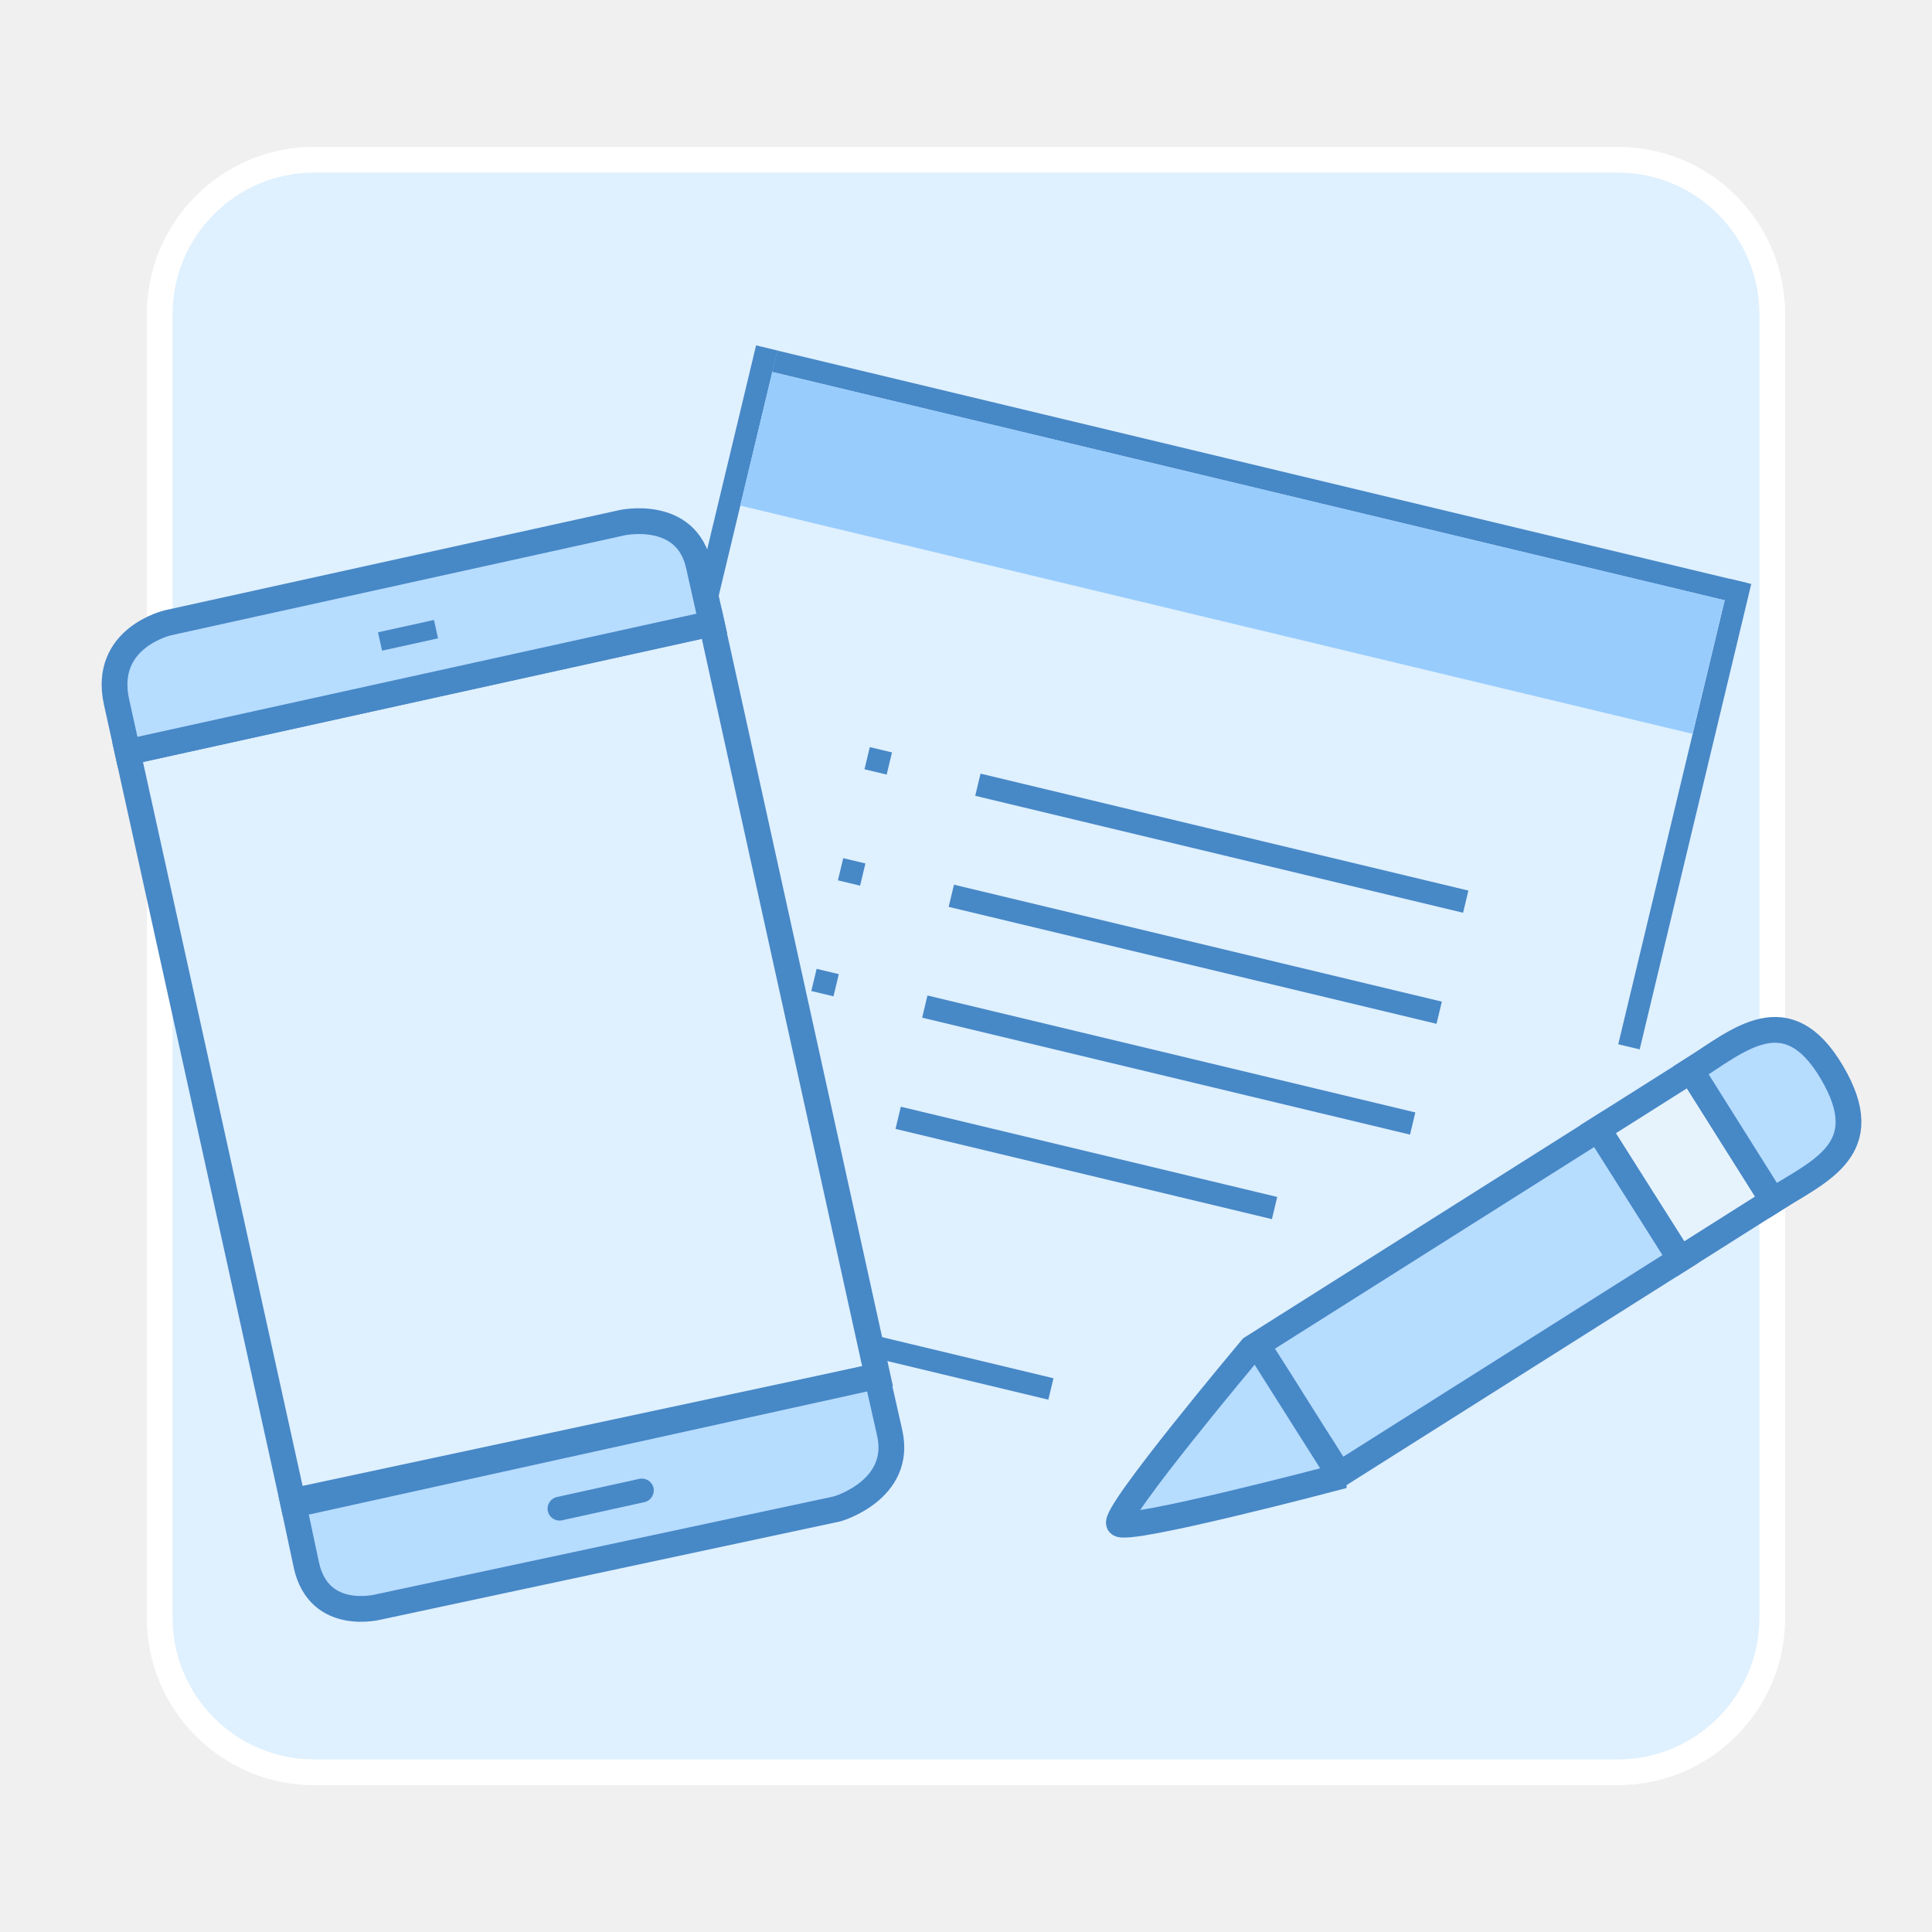
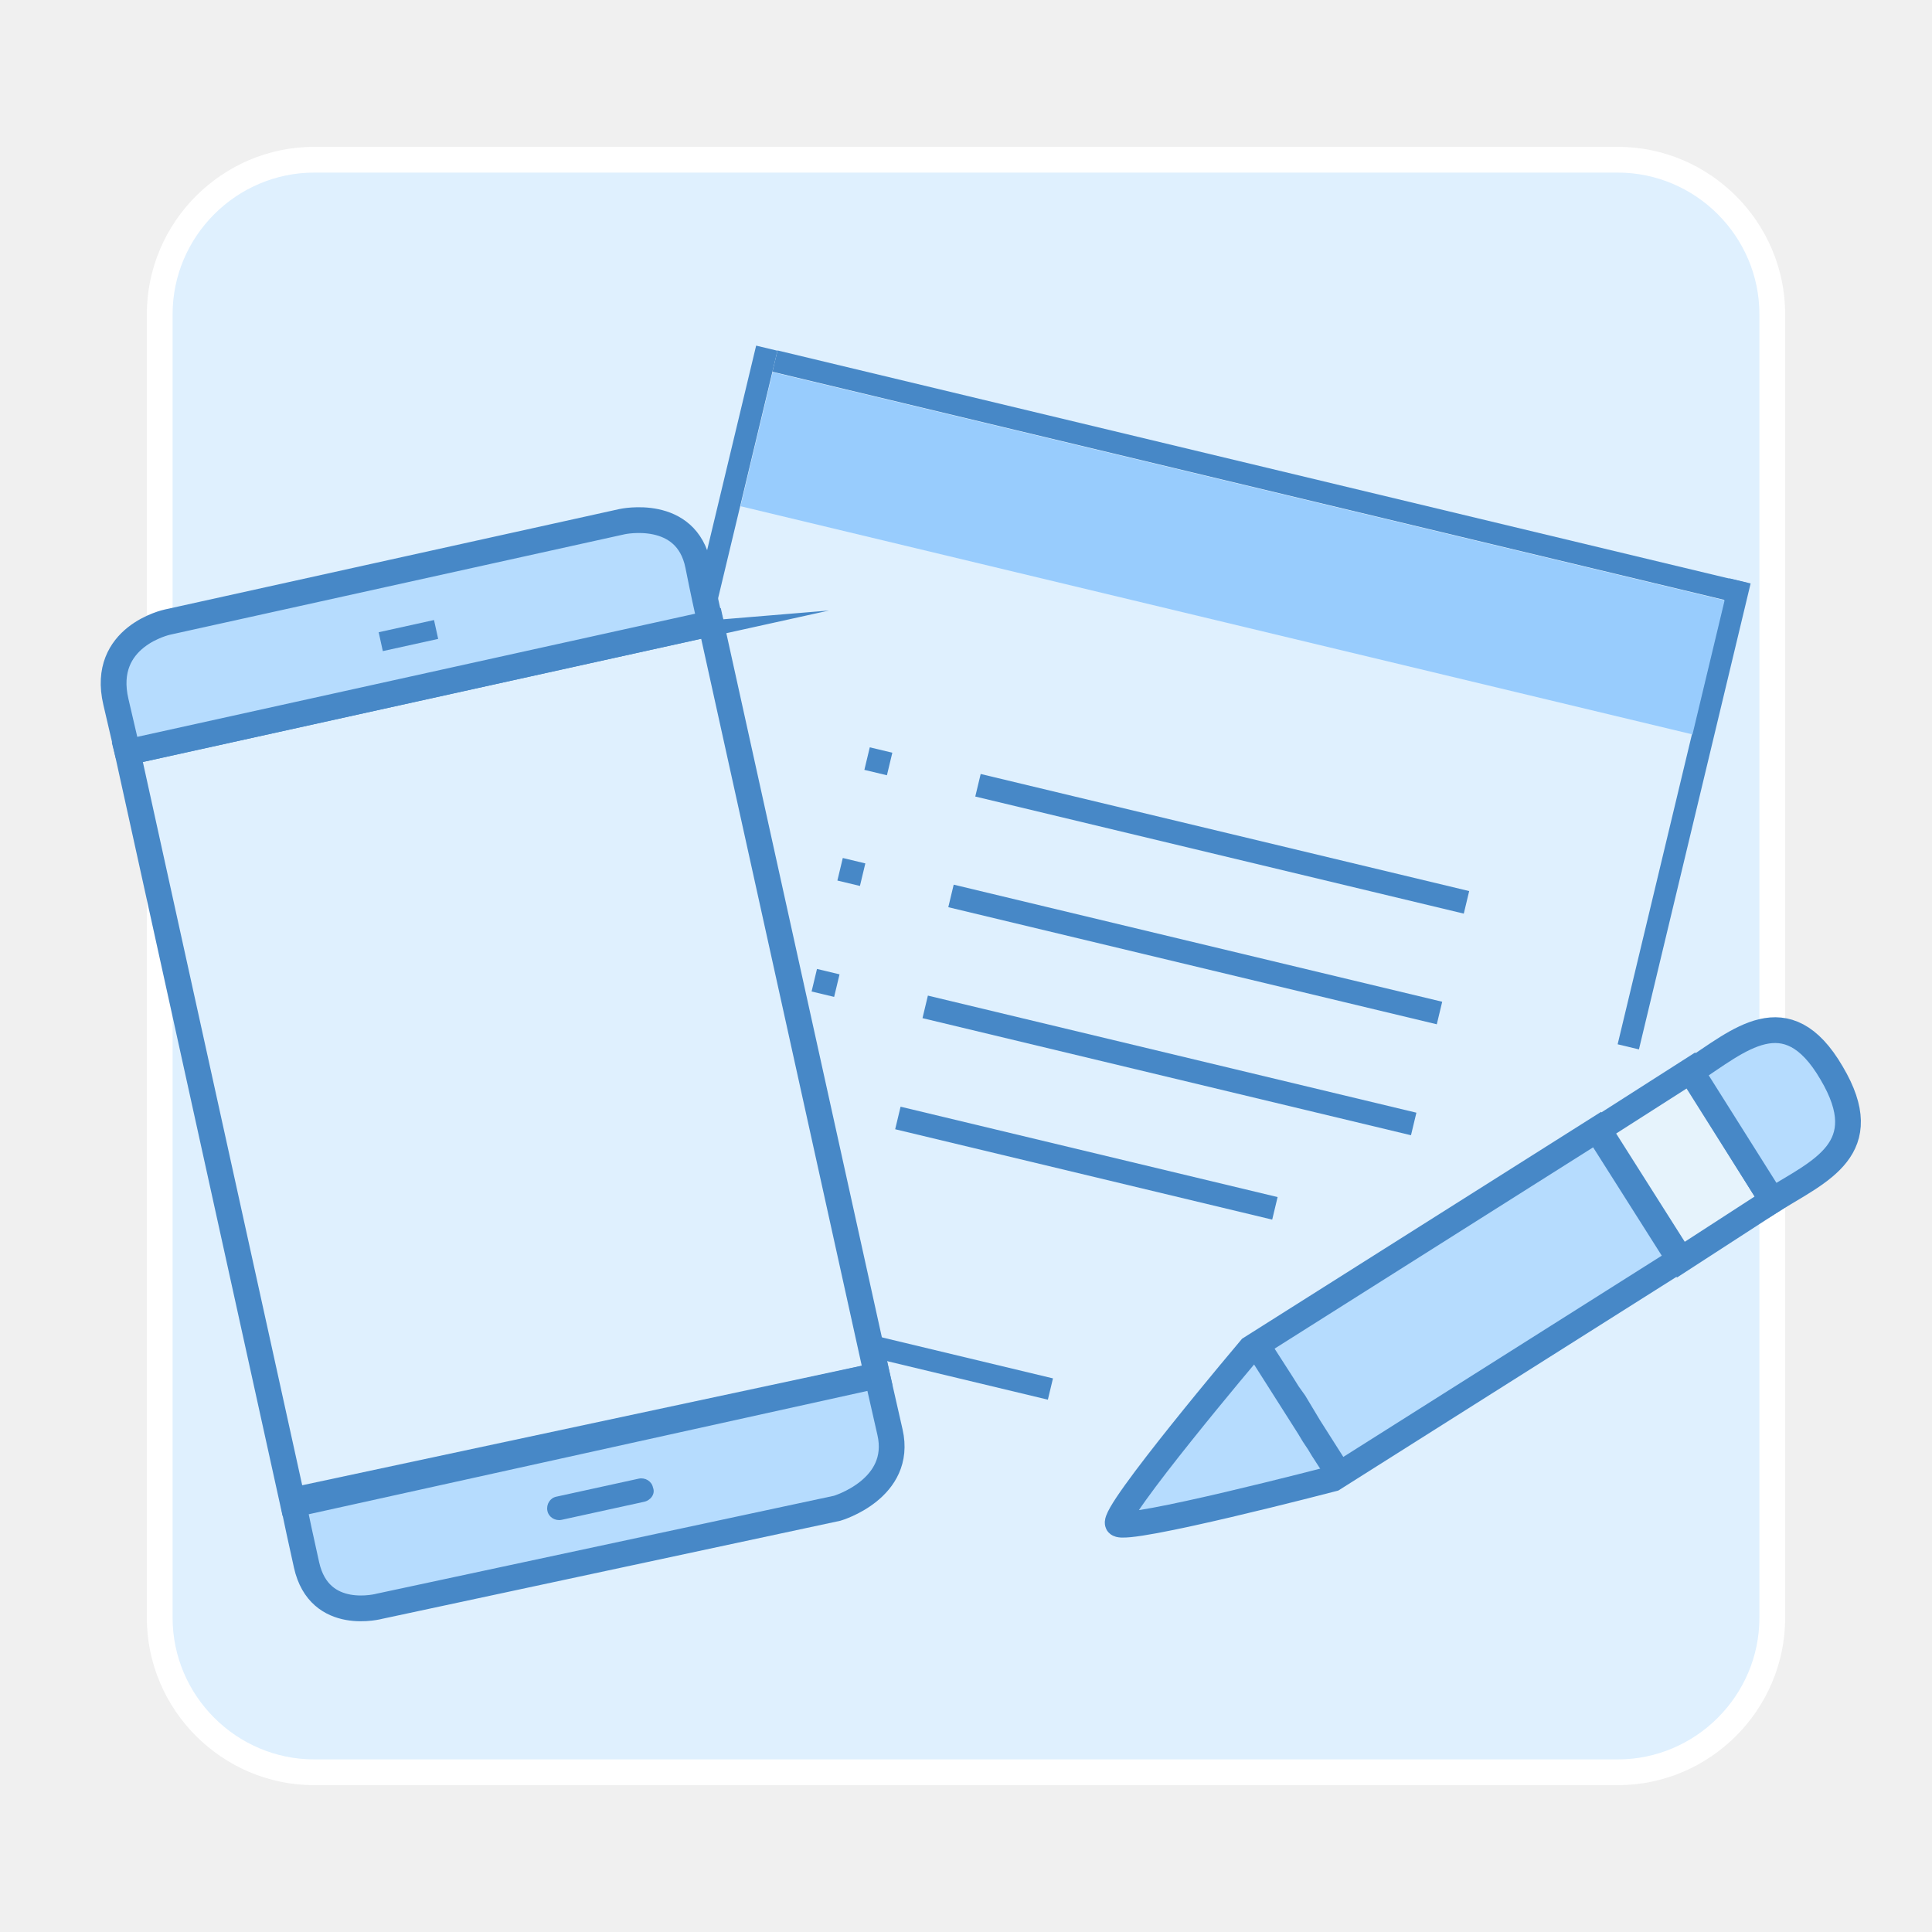
- <svg xmlns="http://www.w3.org/2000/svg" viewBox="0 0 150 150">
-   <defs>
-     <style>.cls-1,.cls-6{fill:#dff0fe;}.cls-1{stroke:#fff;}.cls-1,.cls-3,.cls-4,.cls-6{stroke-miterlimit:10;stroke-width:2px;}.cls-2{fill:#4788c7;}.cls-3{fill:#b6dcfe;}.cls-3,.cls-4,.cls-6{stroke:#4788c7;}.cls-4{fill:#e6f3fc;}.cls-5{fill:#98ccfd;}</style>
-   </defs>
-   <g id="Layer_1" data-name="Layer 1">
-     <rect class="cls-1" x="12.4" y="12.4" width="125.2" height="125.2" rx="12" ry="12" />
+ <svg xmlns="http://www.w3.org/2000/svg" version="1.1" x="0px" y="0px" viewBox="0 0 150 150" style="enable-background:new 0 0 150 150;" xml:space="preserve">
+   <style type="text/css">
+ 	.st0{fill:#DFF0FE;stroke:#FFFFFF;stroke-width:2;stroke-miterlimit:10;}
+ 	.st1{fill:#4788C7;}
+ 	.st2{fill:#B6DCFE;stroke:#4788C7;stroke-width:2;stroke-miterlimit:10;}
+ 	.st3{fill:#E6F3FC;stroke:#4788C7;stroke-width:2;stroke-miterlimit:10;}
+ 	.st4{fill:#98CCFD;}
+ 	.st5{fill:#DFF0FE;stroke:#4788C7;stroke-width:2;stroke-miterlimit:10;}
+ </style>
+   <g id="Layer_1">
+     <path class="st0" d="M125.6,137.6H24.4c-6.6,0-12-5.4-12-12V24.4c0-6.6,5.4-12,12-12h101.2c6.6,0,12,5.4,12,12v101.2   C137.6,132.2,132.2,137.6,125.6,137.6z" />
  </g>
  <g id="Note">
-     <rect class="cls-2" x="112.22" y="62.35" width="37.16" height="1.71" transform="translate(38.85 175.67) rotate(-76.52)" />
-     <path class="cls-3" d="M103.55,114.76S87.46,119,86.89,118.3s10.29-13.63,10.29-13.63l26.91-17,6.37,10.08-26.91,17Z" />
-     <polygon class="cls-4" points="124.08 87.67 131.28 83.12 137.64 93.21 130.46 97.75 124.08 87.67" />
-     <path class="cls-3" d="M137.64,93.21c3.72-2.35,8.1-4,4.59-9.95s-7.23-2.5-10.94-.15Z" />
-     <polygon class="cls-3" points="97.74 104.61 99.52 107.41 100.01 108.19 100.46 108.91 102.04 111.41 102.42 112.01 102.72 112.47 103.83 114.24 97.74 104.61" />
-     <rect class="cls-2" x="13.71" y="62.29" width="74.31" height="1.71" transform="translate(-22.39 97.89) rotate(-76.52)" />
-     <rect class="cls-2" x="59.09" y="36.21" width="77.41" height="1.71" transform="translate(11.33 -21.77) rotate(13.48)" />
-     <rect class="cls-2" x="42.7" y="102.38" width="39.44" height="1.71" transform="translate(25.78 -11.7) rotate(13.48)" />
-     <rect class="cls-2" x="65.24" y="66.81" width="1.77" height="1.77" transform="translate(17.6 -13.55) rotate(13.48)" />
-     <rect class="cls-2" x="61.11" y="84.04" width="1.77" height="1.77" transform="translate(21.5 -12.11) rotate(13.48)" />
-     <rect class="cls-2" x="63.18" y="75.4" width="1.77" height="1.77" transform="translate(19.54 -12.83) rotate(13.48)" />
-     <rect class="cls-2" x="69.32" y="89.4" width="30.05" height="1.77" transform="translate(23.37 -17.17) rotate(13.48)" />
-     <rect class="cls-2" x="71.27" y="81.8" width="38.95" height="1.77" transform="translate(21.77 -18.87) rotate(13.48)" />
-     <rect class="cls-2" x="73.33" y="73.2" width="38.95" height="1.77" transform="translate(19.82 -19.59) rotate(13.48)" />
-     <rect class="cls-2" x="75.39" y="64.58" width="38.95" height="1.77" transform="translate(17.87 -20.31) rotate(13.48)" />
-     <rect class="cls-2" x="67.3" y="58.19" width="1.77" height="1.77" transform="translate(15.65 -14.27) rotate(13.48)" />
-     <rect class="cls-5" x="57.67" y="37.59" width="76.03" height="10.67" transform="translate(12.64 -21.12) rotate(13.48)" />
+     <g>
+       <rect x="112.2" y="62.3" transform="matrix(0.2331 -0.9725 0.9725 0.2331 38.8529 175.6704)" class="st1" width="37.2" height="1.7" />
+       <g>
+         <path class="st2" d="M103.5,114.8c0,0-16.1,4.2-16.7,3.5s10.3-13.6,10.3-13.6l26.9-17l6.4,10.1L103.5,114.8L103.5,114.8z" />
+         <polygon class="st3" points="124.1,87.7 131.3,83.1 137.6,93.2 130.5,97.8    " />
+         <path class="st2" d="M137.6,93.2c3.7-2.3,8.1-4,4.6-9.9c-3.5-6-7.2-2.5-10.9-0.1L137.6,93.2z" />
+         <polygon class="st2" points="97.7,104.6 99.5,107.4 100,108.2 100.5,108.9 102,111.4 102.4,112 102.7,112.5 103.8,114.2    " />
+       </g>
+       <rect x="13.7" y="62.3" transform="matrix(0.2331 -0.9725 0.9725 0.2331 -22.3929 97.8916)" class="st1" width="74.3" height="1.7" />
+       <rect x="59.1" y="36.2" transform="matrix(0.9725 0.2331 -0.2331 0.9725 11.332 -21.7721)" class="st1" width="77.4" height="1.7" />
+       <rect x="42.7" y="102.4" transform="matrix(0.9725 0.2331 -0.2331 0.9725 25.7794 -11.7045)" class="st1" width="39.4" height="1.7" />
+       <rect x="65.2" y="66.8" transform="matrix(0.9725 0.2331 -0.2331 0.9725 17.5982 -13.5467)" class="st1" width="1.8" height="1.8" />
+       <rect x="61.1" y="84" transform="matrix(0.9725 0.2331 -0.2331 0.9725 21.5015 -12.1093)" class="st1" width="1.8" height="1.8" />
+       <rect x="63.2" y="75.4" transform="matrix(0.9725 0.2331 -0.2331 0.9725 19.5446 -12.8299)" class="st1" width="1.8" height="1.8" />
+       <rect x="69.3" y="89.4" transform="matrix(0.9725 0.2331 -0.2331 0.9725 23.3657 -17.1716)" class="st1" width="30.1" height="1.8" />
+       <rect x="71.3" y="81.8" transform="matrix(0.9725 0.2331 -0.2331 0.9725 21.7696 -18.8721)" class="st1" width="39" height="1.8" />
+       <rect x="73.3" y="73.2" transform="matrix(0.9725 0.2331 -0.2331 0.9725 19.8233 -19.5888)" class="st1" width="39" height="1.8" />
+       <rect x="75.4" y="64.6" transform="matrix(0.9725 0.2331 -0.2331 0.9725 17.8716 -20.3075)" class="st1" width="39" height="1.8" />
+       <rect x="67.3" y="58.2" transform="matrix(0.9725 0.2331 -0.2331 0.9725 15.6466 -14.2654)" class="st1" width="1.8" height="1.8" />
+       <rect x="57.7" y="37.6" transform="matrix(0.9725 0.2331 -0.2331 0.9725 12.6395 -21.1187)" class="st4" width="76" height="10.7" />
+     </g>
  </g>
  <g id="Phone">
-     <polygon class="cls-6" points="55.25 48.4 68.13 106.84 22.73 116.55 9.91 58.4 55.25 48.4" />
-     <path class="cls-3" d="M9.91,58.4l-.86-3.89c-1.11-5,4-6.16,4-6.16l35.26-7.77s5-1.09,5.95,3.37l1,4.46Z" />
-     <path class="cls-3" d="M22.79,116.83l1,4.7c1,4.48,5.66,3.22,5.66,3.22L65,117.15s5.06-1.45,4.08-5.88l-1-4.43Z" />
-     <rect class="cls-2" x="42.44" y="115.5" width="8.4" height="1.85" rx="0.93" ry="0.93" transform="translate(-23.97 12.77) rotate(-12.43)" />
-     <rect class="cls-2" x="29.45" y="48.59" width="4.45" height="1.46" transform="translate(-9.87 7.98) rotate(-12.43)" />
+     <g>
+       <polygon class="st5" points="55.2,48.4 68.1,106.8 22.7,116.5 9.9,58.4   " />
+       <path class="st2" d="M9.9,58.4c0,0,0.3,1.2-0.9-3.9s4-6.2,4-6.2l35.3-7.8c0,0,5-1.1,5.9,3.4s1,4.5,1,4.5L9.9,58.4z" />
+       <path class="st2" d="M22.8,116.8c0,0,0,0.2,1,4.7c1,4.5,5.7,3.2,5.7,3.2l35.5-7.6c0,0,5.1-1.5,4.1-5.9s-1-4.4-1-4.4L22.8,116.8z" />
+       <path class="st1" d="M50,116.6l-6.4,1.4c-0.5,0.1-1-0.2-1.1-0.7l0,0c-0.1-0.5,0.2-1,0.7-1.1l6.4-1.4c0.5-0.1,1,0.2,1.1,0.7l0,0    C50.9,116,50.5,116.5,50,116.6z" />
+       <rect x="29.5" y="48.6" transform="matrix(0.9766 -0.2153 0.2153 0.9766 -9.8736 7.9754)" class="st1" width="4.4" height="1.5" />
+     </g>
  </g>
+   <g id="Text">
+ </g>
</svg>
